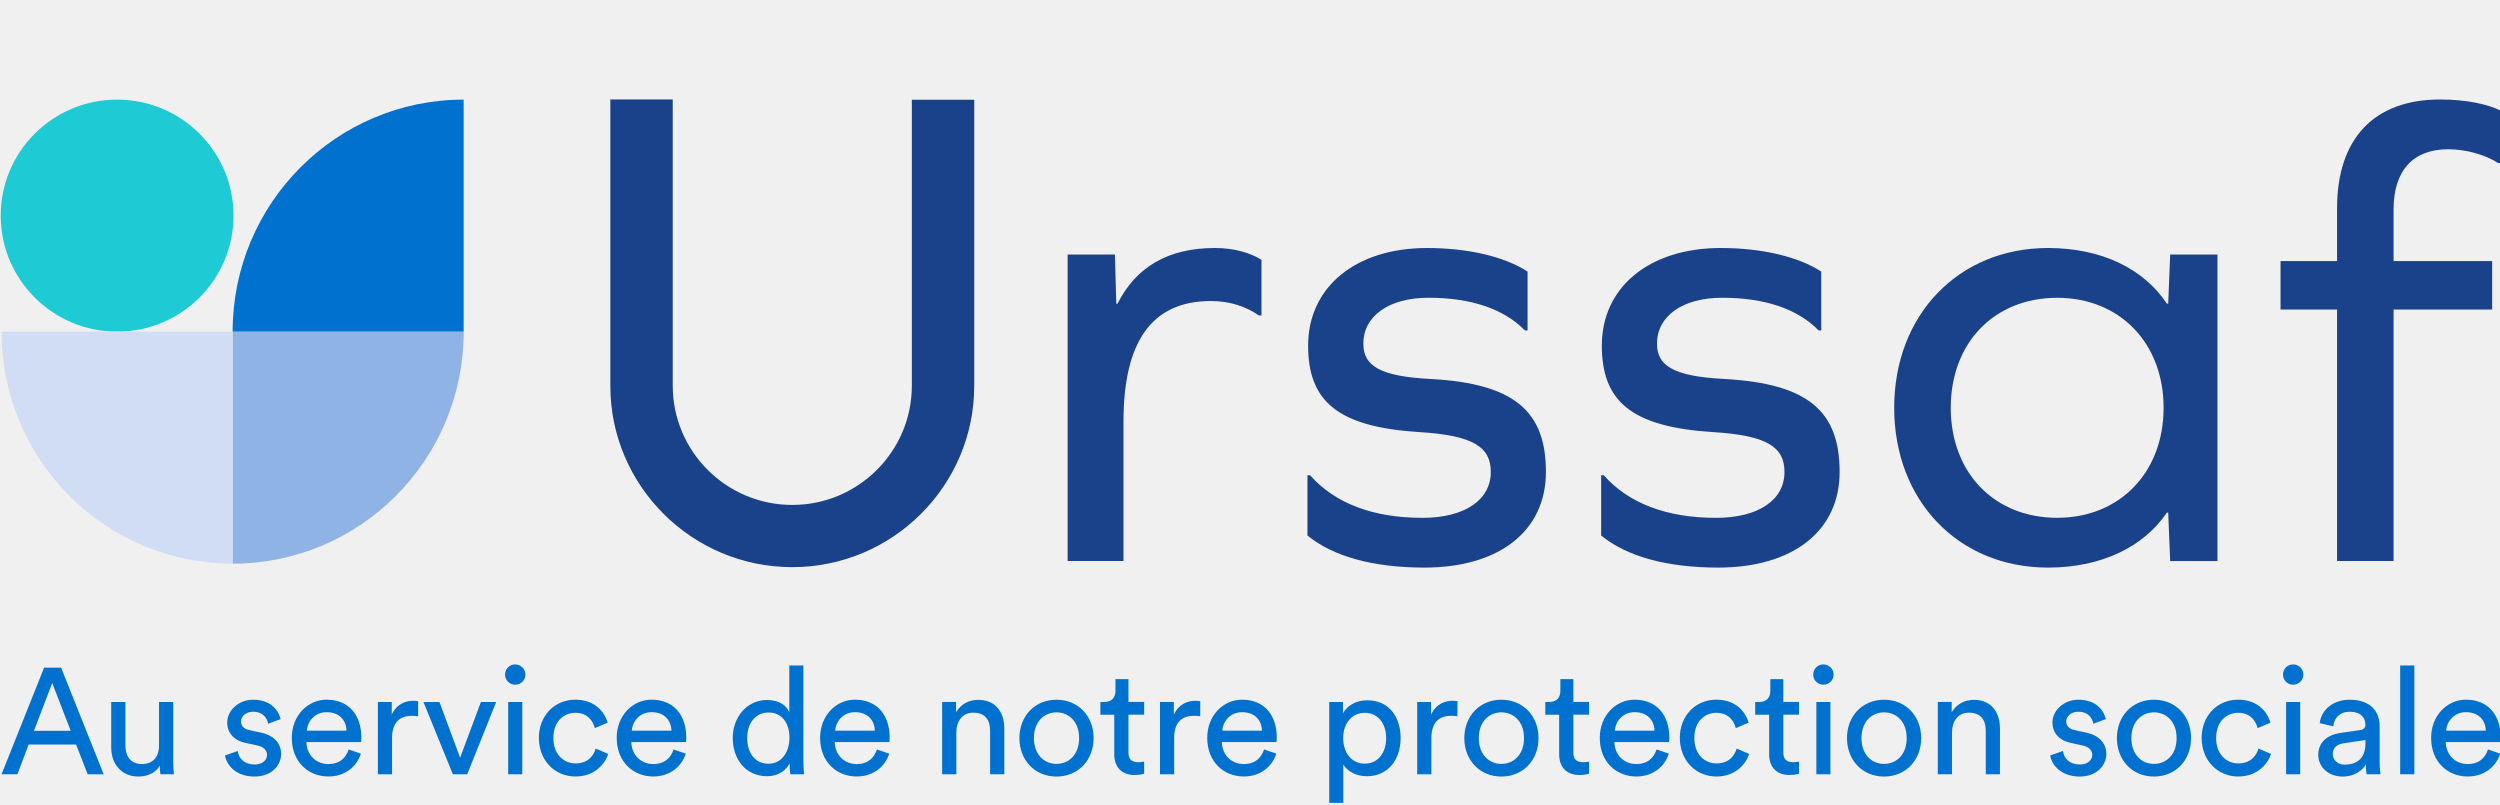
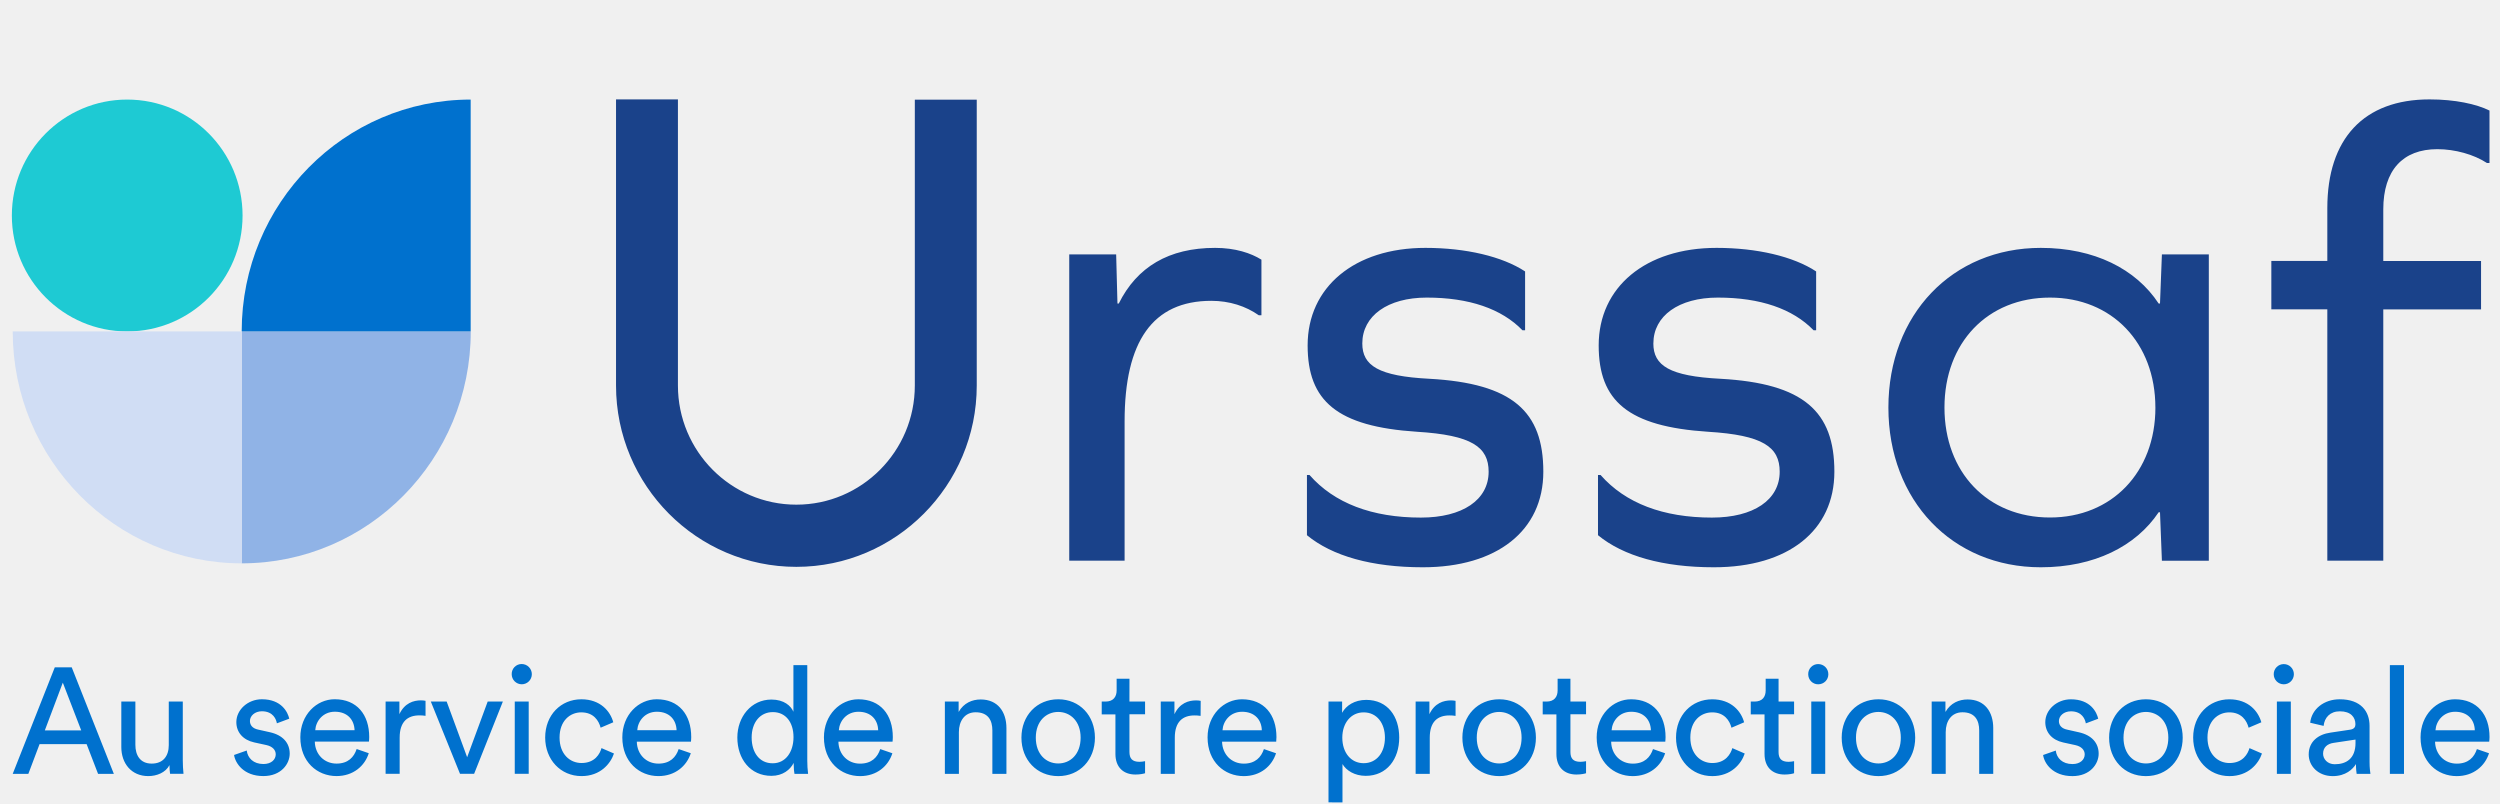
- <svg xmlns="http://www.w3.org/2000/svg" width="199" height="64" viewBox="0 0 199 64" fill="none">
-   <g clip-path="url(#clip0)">
-     <path d="M0.057 17.164C0.057 22.263 4.206 26.398 9.322 26.398C14.438 26.398 18.588 22.263 18.588 17.164C18.588 12.065 14.438 7.93 9.322 7.93C4.202 7.93 0.057 12.065 0.057 17.164Z" fill="#1ECAD3" />
-     <path d="M18.518 26.398H36.911C36.911 36.6 28.676 44.867 18.518 44.867V26.398Z" fill="#90B3E6" />
-     <path d="M36.907 7.93V26.398H18.518C18.518 16.197 26.749 7.93 36.907 7.93Z" fill="#0071CE" />
-     <path d="M18.516 26.398H0.123C0.123 36.6 8.358 44.867 18.516 44.867V26.398Z" fill="#D0DDF4" />
-     <path d="M77.55 30.709V7.94H72.582V30.709C72.582 35.938 68.313 40.193 63.066 40.193C57.819 40.193 53.55 35.938 53.55 30.709V7.919H48.582V30.709C48.582 38.667 55.078 45.145 63.066 45.145C71.054 45.145 77.55 38.667 77.55 30.709ZM100.206 25.111H100.414V20.68C99.578 20.16 98.321 19.741 96.698 19.741C92.983 19.741 90.421 21.254 88.957 24.172H88.855L88.749 20.262H84.984V44.656H89.43V33.554C89.43 27.197 91.677 23.961 96.388 23.961C97.852 23.961 99.161 24.38 100.206 25.111ZM108.522 27.351C108.522 25.16 110.561 23.701 113.698 23.701C117.099 23.701 119.714 24.587 121.386 26.307H121.595V21.619C119.763 20.42 116.835 19.741 113.592 19.741C107.89 19.741 104.126 22.868 104.126 27.509C104.126 31.94 106.479 33.973 112.911 34.391C117.304 34.651 118.666 35.59 118.666 37.57C118.666 39.81 116.574 41.22 113.225 41.22C109.302 41.22 106.267 40.074 104.281 37.83H104.073V42.627C106.112 44.294 109.302 45.18 113.381 45.18C119.343 45.18 123.055 42.261 123.055 37.57C123.055 32.774 120.596 30.534 113.903 30.168C109.827 29.957 108.522 29.123 108.522 27.351ZM131.897 27.351C131.897 25.16 133.937 23.701 137.077 23.701C140.478 23.701 143.093 24.587 144.765 26.307H144.974V21.619C143.142 20.42 140.214 19.741 136.971 19.741C131.269 19.741 127.505 22.868 127.505 27.509C127.505 31.94 129.858 33.973 136.29 34.391C140.683 34.651 142.045 35.59 142.045 37.57C142.045 39.81 139.953 41.22 136.604 41.22C132.681 41.22 129.646 40.074 127.66 37.83H127.452V42.627C129.491 44.294 132.681 45.18 136.759 45.18C142.722 45.18 146.434 42.261 146.434 37.57C146.434 32.774 143.975 30.534 137.282 30.168C133.206 29.957 131.897 29.123 131.897 27.351ZM172.223 32.461C172.223 37.619 168.719 41.217 163.752 41.217C158.731 41.217 155.28 37.619 155.28 32.461C155.28 27.299 158.731 23.705 163.752 23.705C168.719 23.701 172.223 27.299 172.223 32.461ZM172.745 44.659H176.51V20.262H172.745L172.59 24.172H172.484C170.653 21.408 167.305 19.741 163.018 19.741C155.904 19.741 150.778 25.058 150.778 32.461C150.778 39.863 155.901 45.18 163.018 45.18C167.305 45.18 170.653 43.513 172.484 40.802H172.59L172.745 44.659ZM199.053 12.976V8.805C198.008 8.285 196.28 7.919 194.24 7.919C188.958 7.919 186.03 11.045 186.03 16.573V20.782H181.531V24.64H186.03V44.656H190.528V24.64H198.375V20.782H190.528V16.679C190.528 13.553 192.098 11.882 194.868 11.882C196.28 11.882 197.797 12.297 198.845 12.976H199.053Z" fill="#1A428A" />
-     <path d="M198.043 59.657C197.828 60.304 197.359 60.818 196.424 60.818C195.45 60.818 194.706 60.1 194.681 59.07H199.028C199.038 58.996 199.053 58.855 199.053 58.711C199.053 56.918 198.058 55.694 196.279 55.694C194.826 55.694 193.517 56.925 193.517 58.732C193.517 60.684 194.875 61.809 196.424 61.809C197.768 61.809 198.693 61.008 199.017 59.991L198.043 59.657ZM194.716 58.163C194.766 57.421 195.341 56.689 196.29 56.689C197.31 56.689 197.849 57.336 197.874 58.163H194.716ZM192.183 52.969H191.054V61.633H192.183V52.969ZM186.622 60.867C186.047 60.867 185.687 60.459 185.687 60.03C185.687 59.517 186.047 59.239 186.527 59.168L188.291 58.905V59.168C188.291 60.424 187.547 60.867 186.622 60.867ZM184.533 60.09C184.533 61.001 185.288 61.813 186.467 61.813C187.501 61.813 188.076 61.261 188.326 60.856C188.326 61.275 188.362 61.489 188.386 61.633H189.491C189.466 61.489 189.42 61.19 189.42 60.688V57.804C189.42 56.679 188.746 55.698 187.017 55.698C185.768 55.698 184.773 56.464 184.65 57.565L185.729 57.815C185.8 57.143 186.245 56.654 187.038 56.654C187.913 56.654 188.287 57.122 188.287 57.684C188.287 57.888 188.192 58.068 187.843 58.117L186.283 58.346C185.292 58.486 184.533 59.059 184.533 60.09ZM181.725 53.7C181.725 54.143 182.085 54.502 182.529 54.502C182.984 54.502 183.348 54.143 183.348 53.7C183.348 53.247 182.988 52.888 182.529 52.888C182.085 52.884 181.725 53.243 181.725 53.7ZM183.094 55.877H181.975V61.633H183.094V55.877ZM178.158 56.739C179.142 56.739 179.562 57.396 179.706 57.959L180.726 57.526C180.486 56.654 179.692 55.694 178.158 55.694C176.513 55.694 175.25 56.95 175.25 58.746C175.25 60.494 176.489 61.809 178.168 61.809C179.668 61.809 180.497 60.839 180.776 60.016L179.777 59.583C179.646 60.037 179.248 60.768 178.168 60.768C177.233 60.768 176.404 60.062 176.404 58.746C176.404 57.41 177.247 56.739 178.158 56.739ZM171.457 55.698C169.728 55.698 168.504 57.002 168.504 58.75C168.504 60.508 169.728 61.813 171.457 61.813C173.186 61.813 174.41 60.508 174.41 58.75C174.414 57.002 173.19 55.698 171.457 55.698ZM171.457 60.807C170.497 60.807 169.658 60.09 169.658 58.75C169.658 57.421 170.497 56.703 171.457 56.703C172.417 56.703 173.257 57.421 173.257 58.75C173.26 60.09 172.42 60.807 171.457 60.807ZM163.197 60.135C163.292 60.793 163.966 61.813 165.551 61.813C166.98 61.813 167.664 60.842 167.664 60.03C167.664 59.179 167.114 58.546 166.066 58.317L165.131 58.113C164.686 58.019 164.471 57.765 164.471 57.421C164.471 57.027 164.856 56.654 165.431 56.654C166.345 56.654 166.584 57.312 166.63 57.611L167.625 57.241C167.505 56.728 167.015 55.698 165.427 55.698C164.298 55.698 163.374 56.535 163.374 57.516C163.374 58.328 163.913 58.94 164.813 59.13L165.798 59.344C166.277 59.453 166.542 59.727 166.542 60.086C166.542 60.494 166.193 60.853 165.558 60.853C164.743 60.853 164.284 60.374 164.213 59.777L163.197 60.135ZM155.378 58.307C155.378 57.435 155.834 56.728 156.723 56.728C157.732 56.728 158.067 57.375 158.067 58.177V61.633H159.196V57.983C159.196 56.703 158.512 55.708 157.132 55.708C156.458 55.708 155.774 55.982 155.354 56.7V55.873H154.249V61.63H155.378V58.307ZM149.973 55.698C148.244 55.698 147.02 57.002 147.02 58.75C147.02 60.508 148.244 61.813 149.973 61.813C151.702 61.813 152.926 60.508 152.926 58.75C152.926 57.002 151.702 55.698 149.973 55.698ZM149.973 60.807C149.013 60.807 148.173 60.09 148.173 58.75C148.173 57.421 149.013 56.703 149.973 56.703C150.933 56.703 151.772 57.421 151.772 58.75C151.776 60.09 150.933 60.807 149.973 60.807ZM144.331 53.7C144.331 54.143 144.691 54.502 145.135 54.502C145.591 54.502 145.954 54.143 145.954 53.7C145.954 53.247 145.594 52.888 145.135 52.888C144.691 52.884 144.331 53.243 144.331 53.7ZM145.7 55.877H144.582V61.633H145.7V55.877ZM141.953 54.059H140.919V54.991C140.919 55.494 140.654 55.877 140.03 55.877H139.716V56.893H140.824V60.051C140.824 61.092 141.448 61.69 142.433 61.69C142.817 61.69 143.107 61.619 143.202 61.581V60.624C143.107 60.649 142.902 60.673 142.757 60.673C142.168 60.673 141.953 60.41 141.953 59.882V56.89H143.202V55.873H141.953V54.059ZM136.622 56.739C137.606 56.739 138.026 57.396 138.171 57.959L139.19 57.526C138.95 56.654 138.156 55.694 136.622 55.694C134.977 55.694 133.714 56.95 133.714 58.746C133.714 60.494 134.953 61.809 136.632 61.809C138.132 61.809 138.961 60.839 139.236 60.016L138.241 59.583C138.111 60.037 137.712 60.768 136.632 60.768C135.697 60.768 134.868 60.062 134.868 58.746C134.868 57.41 135.708 56.739 136.622 56.739ZM131.865 59.657C131.65 60.304 131.181 60.818 130.246 60.818C129.272 60.818 128.527 60.1 128.506 59.07H132.853C132.864 58.996 132.878 58.855 132.878 58.711C132.878 56.918 131.879 55.694 130.105 55.694C128.651 55.694 127.342 56.925 127.342 58.732C127.342 60.684 128.7 61.809 130.246 61.809C131.59 61.809 132.515 61.008 132.839 59.991L131.865 59.657ZM128.542 58.163C128.591 57.421 129.166 56.689 130.115 56.689C131.135 56.689 131.675 57.336 131.699 58.163H128.542ZM125.239 54.059H124.205V54.991C124.205 55.494 123.941 55.877 123.316 55.877H123.006V56.893H124.11V60.051C124.11 61.092 124.734 61.69 125.719 61.69C126.103 61.69 126.393 61.619 126.488 61.581V60.624C126.393 60.649 126.188 60.673 126.043 60.673C125.454 60.673 125.239 60.41 125.239 59.882V56.89H126.488V55.873H125.239V54.059ZM119.512 55.698C117.784 55.698 116.559 57.002 116.559 58.75C116.559 60.508 117.784 61.813 119.512 61.813C121.241 61.813 122.466 60.508 122.466 58.75C122.466 57.002 121.241 55.698 119.512 55.698ZM119.512 60.807C118.553 60.807 117.713 60.09 117.713 58.75C117.713 57.421 118.553 56.703 119.512 56.703C120.472 56.703 121.312 57.421 121.312 58.75C121.312 60.09 120.472 60.807 119.512 60.807ZM116.016 55.817C115.956 55.803 115.801 55.782 115.642 55.782C115.053 55.782 114.333 55.996 113.913 56.883V55.877H112.809V61.633H113.938V58.75C113.938 57.48 114.573 56.978 115.522 56.978C115.677 56.978 115.846 56.988 116.012 57.013L116.016 55.817ZM110.339 58.75C110.339 59.935 109.679 60.786 108.635 60.786C107.601 60.786 106.916 59.938 106.916 58.75C106.916 57.6 107.601 56.739 108.635 56.739C109.69 56.739 110.339 57.6 110.339 58.75ZM106.927 63.909V60.856C107.237 61.37 107.911 61.788 108.8 61.788C110.494 61.788 111.489 60.459 111.489 58.746C111.489 57.072 110.565 55.743 108.836 55.743C107.901 55.743 107.216 56.197 106.902 56.774V55.877H105.808V63.905L106.927 63.909ZM100.622 59.657C100.406 60.304 99.937 60.818 99.002 60.818C98.028 60.818 97.284 60.1 97.259 59.07H101.606C101.617 58.996 101.631 58.855 101.631 58.711C101.631 56.918 100.636 55.694 98.857 55.694C97.404 55.694 96.095 56.925 96.095 58.732C96.095 60.684 97.453 61.809 99.002 61.809C100.346 61.809 101.271 61.008 101.595 59.991L100.622 59.657ZM97.294 58.163C97.344 57.421 97.919 56.689 98.868 56.689C99.888 56.689 100.428 57.336 100.452 58.163H97.294ZM95.541 55.817C95.481 55.803 95.326 55.782 95.167 55.782C94.578 55.782 93.858 55.996 93.438 56.883V55.877H92.334V61.633H93.463V58.75C93.463 57.48 94.098 56.978 95.047 56.978C95.202 56.978 95.371 56.988 95.537 57.013L95.541 55.817ZM89.825 54.059H88.791V54.991C88.791 55.494 88.526 55.877 87.902 55.877H87.591V56.893H88.696V60.051C88.696 61.092 89.32 61.69 90.305 61.69C90.689 61.69 90.979 61.619 91.074 61.581V60.624C90.979 60.649 90.774 60.673 90.629 60.673C90.04 60.673 89.825 60.41 89.825 59.882V56.89H91.074V55.873H89.825V54.059ZM84.098 55.698C82.369 55.698 81.145 57.002 81.145 58.75C81.145 60.508 82.369 61.813 84.098 61.813C85.827 61.813 87.052 60.508 87.052 58.75C87.052 57.002 85.827 55.698 84.098 55.698ZM84.098 60.807C83.138 60.807 82.299 60.09 82.299 58.75C82.299 57.421 83.138 56.703 84.098 56.703C85.058 56.703 85.898 57.421 85.898 58.75C85.898 60.09 85.058 60.807 84.098 60.807ZM76.124 58.307C76.124 57.435 76.579 56.728 77.468 56.728C78.478 56.728 78.813 57.375 78.813 58.177V61.633H79.942V57.983C79.942 56.703 79.257 55.708 77.878 55.708C77.204 55.708 76.519 55.982 76.099 56.7V55.873H74.995V61.63H76.124V58.307ZM69.805 59.657C69.59 60.304 69.12 60.818 68.185 60.818C67.212 60.818 66.467 60.1 66.446 59.07H70.793C70.803 58.996 70.817 58.855 70.817 58.711C70.817 56.918 69.819 55.694 68.044 55.694C66.591 55.694 65.281 56.925 65.281 58.732C65.281 60.684 66.64 61.809 68.189 61.809C69.533 61.809 70.458 61.008 70.782 59.991L69.805 59.657ZM66.481 58.163C66.531 57.421 67.106 56.689 68.055 56.689C69.074 56.689 69.614 57.336 69.639 58.163H66.481ZM62.854 60.856C62.854 61.204 62.889 61.503 62.914 61.633H64.008C63.997 61.538 63.948 61.12 63.948 60.568V52.969H62.829V56.689C62.639 56.222 62.085 55.719 61.065 55.719C59.431 55.719 58.327 57.108 58.327 58.736C58.327 60.448 59.371 61.788 61.065 61.788C61.965 61.788 62.579 61.31 62.854 60.758V60.856ZM59.477 58.736C59.477 57.551 60.151 56.714 61.181 56.714C62.215 56.714 62.84 57.526 62.84 58.711C62.84 59.896 62.205 60.793 61.171 60.793C60.091 60.797 59.477 59.921 59.477 58.736ZM53.617 59.657C53.401 60.304 52.932 60.818 51.994 60.818C51.02 60.818 50.275 60.1 50.254 59.07H54.601C54.612 58.996 54.626 58.855 54.626 58.711C54.626 56.918 53.631 55.694 51.852 55.694C50.399 55.694 49.09 56.925 49.09 58.732C49.09 60.684 50.448 61.809 51.994 61.809C53.338 61.809 54.262 61.008 54.587 59.991L53.617 59.657ZM50.289 58.163C50.339 57.421 50.914 56.689 51.863 56.689C52.883 56.689 53.423 57.336 53.447 58.163H50.289ZM45.798 56.739C46.782 56.739 47.202 57.396 47.347 57.959L48.366 57.526C48.127 56.654 47.333 55.694 45.798 55.694C44.154 55.694 42.894 56.95 42.894 58.746C42.894 60.494 44.129 61.809 45.812 61.809C47.312 61.809 48.141 60.839 48.419 60.016L47.421 59.583C47.29 60.037 46.892 60.768 45.812 60.768C44.877 60.768 44.048 60.062 44.048 58.746C44.048 57.41 44.888 56.739 45.798 56.739ZM40.202 53.7C40.202 54.143 40.562 54.502 41.006 54.502C41.461 54.502 41.821 54.143 41.821 53.7C41.821 53.247 41.461 52.888 41.006 52.888C40.565 52.884 40.202 53.243 40.202 53.7ZM41.571 55.877H40.452V61.633H41.571V55.877ZM39.496 55.877H38.282L36.624 60.315L34.98 55.877H33.706L36.049 61.633H37.189L39.496 55.877ZM33.286 55.817C33.226 55.803 33.071 55.782 32.912 55.782C32.323 55.782 31.603 55.996 31.183 56.883V55.877H30.079V61.633H31.208V58.75C31.208 57.48 31.843 56.978 32.792 56.978C32.947 56.978 33.117 56.988 33.283 57.013V55.817H33.286ZM27.754 59.657C27.538 60.304 27.069 60.818 26.134 60.818C25.16 60.818 24.416 60.1 24.391 59.07H28.738C28.749 58.996 28.763 58.855 28.763 58.711C28.763 56.918 27.768 55.694 25.989 55.694C24.536 55.694 23.227 56.925 23.227 58.732C23.227 60.684 24.585 61.809 26.134 61.809C27.479 61.809 28.403 61.008 28.727 59.991L27.754 59.657ZM24.427 58.163C24.476 57.421 25.051 56.689 26 56.689C27.02 56.689 27.56 57.336 27.584 58.163H24.427ZM17.91 60.135C18.005 60.793 18.679 61.813 20.263 61.813C21.692 61.813 22.377 60.842 22.377 60.03C22.377 59.179 21.826 58.546 20.778 58.317L19.843 58.113C19.398 58.019 19.183 57.765 19.183 57.421C19.183 57.027 19.568 56.654 20.143 56.654C21.057 56.654 21.297 57.312 21.343 57.611L22.338 57.241C22.218 56.728 21.724 55.698 20.14 55.698C19.01 55.698 18.086 56.535 18.086 57.516C18.086 58.328 18.626 58.94 19.526 59.13L20.51 59.344C20.99 59.453 21.255 59.727 21.255 60.086C21.255 60.494 20.905 60.853 20.27 60.853C19.455 60.853 18.996 60.374 18.926 59.777L17.91 60.135ZM12.719 60.941C12.719 61.18 12.744 61.503 12.769 61.633H13.848C13.824 61.429 13.788 61.022 13.788 60.568V55.877H12.659V59.348C12.659 60.22 12.204 60.818 11.29 60.818C10.341 60.818 9.981 60.125 9.981 59.334V55.877H8.852V59.502C8.852 60.807 9.667 61.813 11.015 61.813C11.685 61.813 12.405 61.538 12.719 60.941ZM4.156 54.368L5.631 58.173H2.702L4.156 54.368ZM6.979 61.633H8.252L4.865 53.148H3.51L0.123 61.633H1.383L2.282 59.263H6.054L6.979 61.633Z" fill="#0071CE" />
-   </g>
-   <defs>
-     <clipPath id="clip0">
-       <rect width="199" height="64" fill="white" />
-     </clipPath>
-   </defs>
+ <svg xmlns="http://www.w3.org/2000/svg" width="112" height="36" viewBox="0 0 111 36">
+   <path d="M.031 9.656c0 2.867 2.317 5.192 5.168 5.192 2.856 0 5.168-2.325 5.168-5.192 0-2.87-2.312-5.195-5.168-5.195C2.344 4.46.031 6.785.031 9.656m0 0" style="stroke:none;fill-rule:nonzero;fill:#1ecad3;fill-opacity:1" />
+   <path d="M10.328 14.848H20.59c0 5.738-4.594 10.39-10.262 10.39Zm0 0" style="stroke:none;fill-rule:nonzero;fill:#90b3e6;fill-opacity:1" />
+   <path d="M20.586 4.46v10.388H10.328c0-5.739 4.594-10.387 10.258-10.387m0 0" style="stroke:none;fill-rule:nonzero;fill:#0071ce;fill-opacity:1" />
+   <path d="M10.328 14.848H.07c0 5.738 4.594 10.39 10.258 10.39Zm0 0" style="stroke:none;fill-rule:nonzero;fill:#d0ddf4;fill-opacity:1" />
+   <path d="M43.258 17.273V4.465h-2.774v12.808c0 2.942-2.379 5.336-5.308 5.336-2.926 0-5.305-2.394-5.305-5.336V4.453h-2.773v12.82c0 4.477 3.625 8.122 8.078 8.122 4.457 0 8.082-3.645 8.082-8.122m12.637-3.148h.117v-2.492c-.469-.293-1.168-.528-2.075-.528-2.074 0-3.5.852-4.316 2.493h-.059l-.058-2.2h-2.102v13.72h2.48v-6.243c0-3.578 1.255-5.398 3.884-5.398.816 0 1.547.238 2.129.648m4.636 1.262c0-1.235 1.137-2.055 2.887-2.055 1.898 0 3.355.5 4.289 1.465h.117V12.16c-1.023-.672-2.656-1.055-4.465-1.055-3.18 0-5.277 1.758-5.277 4.368 0 2.492 1.313 3.636 4.898 3.87 2.45.15 3.211.677 3.211 1.79 0 1.262-1.168 2.055-3.035 2.055-2.187 0-3.883-.645-4.988-1.907h-.117v2.696c1.136.937 2.918 1.437 5.191 1.437 3.324 0 5.399-1.64 5.399-4.281 0-2.7-1.375-3.957-5.106-4.164-2.273-.117-3.004-.586-3.004-1.582m13.04 0c0-1.235 1.136-2.055 2.89-2.055 1.894 0 3.355.5 4.289 1.465h.113V12.16c-1.02-.672-2.652-1.055-4.46-1.055-3.184 0-5.282 1.758-5.282 4.368 0 2.492 1.313 3.636 4.899 3.87 2.453.15 3.21.677 3.21 1.79 0 1.262-1.168 2.055-3.035 2.055-2.187 0-3.879-.645-4.988-1.907h-.117v2.696c1.14.937 2.918 1.437 5.191 1.437 3.328 0 5.399-1.64 5.399-4.281 0-2.7-1.371-3.957-5.106-4.164-2.273-.117-3.004-.586-3.004-1.582m22.492 2.87c0 2.903-1.954 4.927-4.723 4.927-2.8 0-4.727-2.024-4.727-4.926s1.926-4.926 4.727-4.926c2.77 0 4.722 2.023 4.722 4.926m.292 6.864h2.102V11.398h-2.102l-.085 2.2h-.06c-1.022-1.555-2.89-2.493-5.28-2.493-3.97 0-6.828 2.989-6.828 7.153s2.859 7.156 6.828 7.156c2.39 0 4.257-.937 5.28-2.465h.06Zm14.676-17.82V4.953c-.586-.293-1.547-.5-2.687-.5-2.946 0-4.578 1.762-4.578 4.871v2.367h-2.508v2.168h2.508v11.258h2.507V13.86h4.38v-2.168h-4.38V9.383c0-1.758.875-2.7 2.422-2.7.79 0 1.633.235 2.22.618Zm0 0" style="stroke:none;fill-rule:nonzero;fill:#1a428a;fill-opacity:1" />
+   <path d="M110.465 33.559c-.117.363-.38.652-.903.652-.542 0-.957-.406-.972-.984h2.426c.004-.043.015-.122.015-.204 0-1.007-.558-1.695-1.55-1.695-.81 0-1.54.692-1.54 1.707 0 1.098.758 1.735 1.621 1.735.75 0 1.266-.454 1.446-1.024Zm-1.856-.844c.028-.414.352-.828.88-.828.57 0 .87.363.882.828Zm-1.41-2.918h-.633v4.871h.633Zm-3.105 4.441c-.32 0-.52-.23-.52-.472 0-.29.2-.446.469-.485l.984-.148v.148c0 .707-.414.957-.933.957m-1.164-.437c0 .511.422.969 1.078.969.578 0 .898-.31 1.039-.54 0 .239.02.356.031.438h.617c-.011-.082-.039-.25-.039-.531v-1.621c0-.633-.375-1.188-1.34-1.188-.695 0-1.254.434-1.32 1.05l.602.142c.039-.375.289-.653.73-.653.488 0 .695.266.695.582 0 .114-.05.215-.246.242l-.87.13c-.552.077-.977.402-.977.98m-1.567-3.594c0 .25.203.45.45.45a.453.453 0 1 0 0-.906.45.45 0 0 0-.45.456m.766 1.223h-.625v3.238h.625Zm-2.754.484c.547 0 .781.371.863.688l.57-.243c-.136-.492-.578-1.03-1.433-1.03-.918 0-1.621.706-1.621 1.714 0 .984.691 1.727 1.625 1.727.84 0 1.3-.547 1.457-1.012l-.559-.242c-.074.254-.293.668-.898.668-.52 0-.984-.399-.984-1.141 0-.75.472-1.129.98-1.129m-3.738-.586c-.965 0-1.649.735-1.649 1.719 0 .988.684 1.723 1.649 1.723s1.648-.735 1.648-1.723c0-.984-.683-1.719-1.648-1.719m0 2.875c-.535 0-1.004-.402-1.004-1.156 0-.746.469-1.152 1.004-1.152s1.004.406 1.004 1.152c0 .754-.465 1.156-1.004 1.156m-4.606-.379c.051.371.426.946 1.313.946.797 0 1.176-.547 1.176-1.004 0-.477-.305-.832-.891-.961l-.52-.117c-.25-.051-.37-.196-.37-.387 0-.223.214-.434.538-.434.508 0 .641.371.668.54l.555-.208c-.066-.289-.34-.87-1.227-.87-.628 0-1.144.472-1.144 1.023 0 .457.3.8.8.91l.551.12c.266.06.415.216.415.415 0 .23-.196.433-.547.433-.457 0-.711-.27-.75-.605Zm-4.363-1.027c0-.488.254-.887.75-.887.562 0 .75.363.75.813v1.945h.629v-2.05c0-.723-.379-1.282-1.149-1.282-.378 0-.757.152-.992.559v-.465h-.617v3.238h.629Zm-3.016-1.469c-.965 0-1.644.735-1.644 1.719 0 .988.68 1.723 1.644 1.723.965 0 1.649-.735 1.649-1.723 0-.984-.684-1.719-1.649-1.719m0 2.875c-.535 0-1.004-.402-1.004-1.156 0-.746.47-1.152 1.004-1.152.535 0 1.004.406 1.004 1.152.004.754-.469 1.156-1.004 1.156m-3.144-3.996c0 .25.199.45.445.45.258 0 .457-.2.457-.45 0-.254-.2-.457-.457-.457a.445.445 0 0 0-.445.457m.762 1.223h-.625v3.238h.625Zm-2.09-1.024h-.578v.528c0 .28-.145.496-.497.496h-.171v.574h.617v1.773c0 .586.347.922.898.922.211 0 .375-.039.426-.058v-.54c-.05.012-.164.028-.246.028-.328 0-.45-.149-.45-.445V32h.696v-.57h-.695Zm-2.973 1.508c.547 0 .781.371.863.688l.567-.243c-.133-.492-.575-1.03-1.43-1.03-.918 0-1.621.706-1.621 1.714 0 .984.687 1.727 1.625 1.727.836 0 1.3-.547 1.453-1.012l-.555-.242c-.074.254-.296.668-.898.668-.52 0-.984-.399-.984-1.141 0-.75.468-1.129.98-1.129m-2.652 1.645c-.121.363-.383.652-.907.652-.543 0-.957-.406-.968-.984h2.425c.004-.043.012-.122.012-.204 0-1.007-.555-1.695-1.547-1.695-.808 0-1.539.692-1.539 1.707 0 1.098.758 1.735 1.617 1.735.75 0 1.266-.454 1.45-1.024Zm-1.856-.844c.028-.414.348-.828.88-.828.566 0 .866.363.882.828Zm-1.844-2.309h-.574v.528c0 .28-.148.496-.496.496h-.172v.574h.614v1.773c0 .586.347.922.898.922.215 0 .375-.039.43-.058v-.54a1.4 1.4 0 0 1-.25.028c-.328 0-.45-.149-.45-.445V32h.7v-.57h-.7Zm-3.19.922c-.966 0-1.65.735-1.65 1.719 0 .988.684 1.723 1.65 1.723.96 0 1.644-.735 1.644-1.723 0-.984-.684-1.719-1.645-1.719m0 2.875c-.536 0-1.005-.402-1.005-1.156 0-.746.469-1.152 1.004-1.152s1.004.406 1.004 1.152c0 .754-.469 1.156-1.004 1.156m-1.954-2.805a1 1 0 0 0-.207-.02c-.328 0-.73.118-.965.618v-.566h-.617v3.238h.633v-1.621c0-.715.351-.996.883-.996.085 0 .18.004.273.02Zm-3.164 1.649c0 .668-.371 1.144-.953 1.144-.574 0-.957-.476-.957-1.144 0-.649.383-1.133.957-1.133.59 0 .953.484.953 1.133m-1.902 2.902V34.23c.171.29.546.528 1.042.528.946 0 1.5-.75 1.5-1.715 0-.941-.515-1.688-1.48-1.688-.52 0-.902.254-1.078.579v-.504h-.61v4.515Zm-3.52-2.39c-.121.363-.383.652-.902.652-.543 0-.957-.406-.973-.984h2.426c.004-.043.011-.122.011-.204 0-1.007-.554-1.695-1.546-1.695-.809 0-1.54.692-1.54 1.707 0 1.098.758 1.735 1.622 1.735.75 0 1.265-.454 1.445-1.024Zm-1.855-.844c.027-.414.347-.828.878-.828.567 0 .872.363.883.828Zm-.977-1.317a1 1 0 0 0-.211-.02c-.328 0-.73.118-.965.618v-.566h-.613v3.238h.629v-1.621c0-.715.355-.996.883-.996.086 0 .18.004.273.02Zm-3.191-.992h-.575v.528c0 .28-.148.496-.496.496h-.172v.574h.614v1.773c0 .586.347.922.898.922.215 0 .375-.039.43-.058v-.54a1.4 1.4 0 0 1-.25.028c-.328 0-.45-.149-.45-.445V32h.7v-.57h-.7Zm-3.192.922c-.965 0-1.648.735-1.648 1.719 0 .988.683 1.723 1.648 1.723s1.645-.735 1.645-1.723c0-.984-.68-1.719-1.645-1.719m0 2.875c-.535 0-1.004-.402-1.004-1.156 0-.746.469-1.152 1.004-1.152s1.004.406 1.004 1.152c0 .754-.469 1.156-1.004 1.156m-4.45-1.406c0-.488.255-.887.75-.887.563 0 .75.363.75.813v1.945h.63v-2.05c0-.723-.383-1.282-1.153-1.282-.374 0-.757.152-.988.559v-.465h-.617v3.238h.629Zm-3.523.762c-.12.363-.382.652-.906.652-.543 0-.957-.406-.968-.984h2.425c.004-.043.012-.122.012-.204 0-1.007-.555-1.695-1.547-1.695-.808 0-1.539.692-1.539 1.707 0 1.098.758 1.735 1.621 1.735.75 0 1.266-.454 1.445-1.024Zm-1.855-.844c.027-.414.348-.828.879-.828.566 0 .871.363.883.828Zm-2.023 1.515c0 .196.02.364.035.438h.61a5 5 0 0 1-.036-.598v-4.273h-.621v2.09c-.11-.262-.418-.547-.984-.547-.915 0-1.528.785-1.528 1.7 0 .964.582 1.718 1.528 1.718.5 0 .843-.27.996-.582Zm-1.883-1.19c0-.669.375-1.138.949-1.138.578 0 .926.457.926 1.121 0 .668-.356 1.172-.93 1.172-.601.004-.945-.488-.945-1.156m-3.27.519c-.12.363-.383.652-.906.652-.543 0-.957-.406-.969-.984h2.426c.004-.043.012-.122.012-.204 0-1.007-.555-1.695-1.547-1.695-.809 0-1.54.692-1.54 1.707 0 1.098.759 1.735 1.618 1.735.75 0 1.266-.454 1.45-1.024Zm-1.855-.844c.027-.414.347-.828.879-.828.566 0 .867.363.883.828Zm-2.504-.8c.547 0 .781.37.863.687l.567-.243c-.133-.492-.575-1.03-1.43-1.03-.918 0-1.621.706-1.621 1.714 0 .984.687 1.727 1.629 1.727.836 0 1.297-.547 1.453-1.012l-.559-.242c-.07.254-.293.668-.894.668-.524 0-.985-.399-.985-1.141 0-.75.47-1.129.977-1.129m-3.121-1.708a.451.451 0 0 0 .902 0 .455.455 0 0 0-.457-.457.445.445 0 0 0-.445.457m.762 1.223h-.625v3.238h.625Zm-1.157 0h-.68l-.921 2.496-.918-2.496H18.8l1.308 3.238h.633Zm-3.465-.032a1 1 0 0 0-.207-.02c-.328 0-.73.118-.964.618v-.566h-.618v3.238h.63v-1.621c0-.715.355-.996.886-.996.086 0 .18.004.273.02Zm-3.086 2.16c-.12.364-.382.653-.902.653-.543 0-.96-.406-.973-.984h2.426c.004-.043.012-.122.012-.204 0-1.007-.555-1.695-1.547-1.695-.809 0-1.539.692-1.539 1.707 0 1.098.758 1.735 1.621 1.735.75 0 1.266-.454 1.445-1.024Zm-1.855-.843c.027-.414.348-.828.879-.828.566 0 .867.363.883.828Zm-3.637 1.11c.055.37.43.945 1.313.945.797 0 1.18-.547 1.18-1.004 0-.477-.305-.832-.891-.961l-.524-.117c-.246-.051-.367-.196-.367-.387 0-.223.215-.434.535-.434.512 0 .645.371.672.54l.555-.208c-.066-.289-.344-.87-1.227-.87-.629 0-1.144.472-1.144 1.023 0 .457.3.8.8.91l.551.12c.266.06.414.216.414.415 0 .23-.195.433-.55.433-.453 0-.707-.27-.75-.605Zm-2.894.452c0 .137.015.317.027.391h.602a6 6 0 0 1-.032-.598v-2.64h-.628v1.953c0 .492-.254.828-.766.828-.527 0-.73-.39-.73-.836V31.43h-.63v2.039c0 .734.454 1.3 1.208 1.3.375 0 .773-.152.949-.492m-4.778-3.695.825 2.14H1.508Zm1.579 4.086h.707l-1.887-4.773h-.758L.07 34.668h.7l.503-1.332H3.38Zm0 0" style="stroke:none;fill-rule:nonzero;fill:#0071ce;fill-opacity:1" />
</svg>
